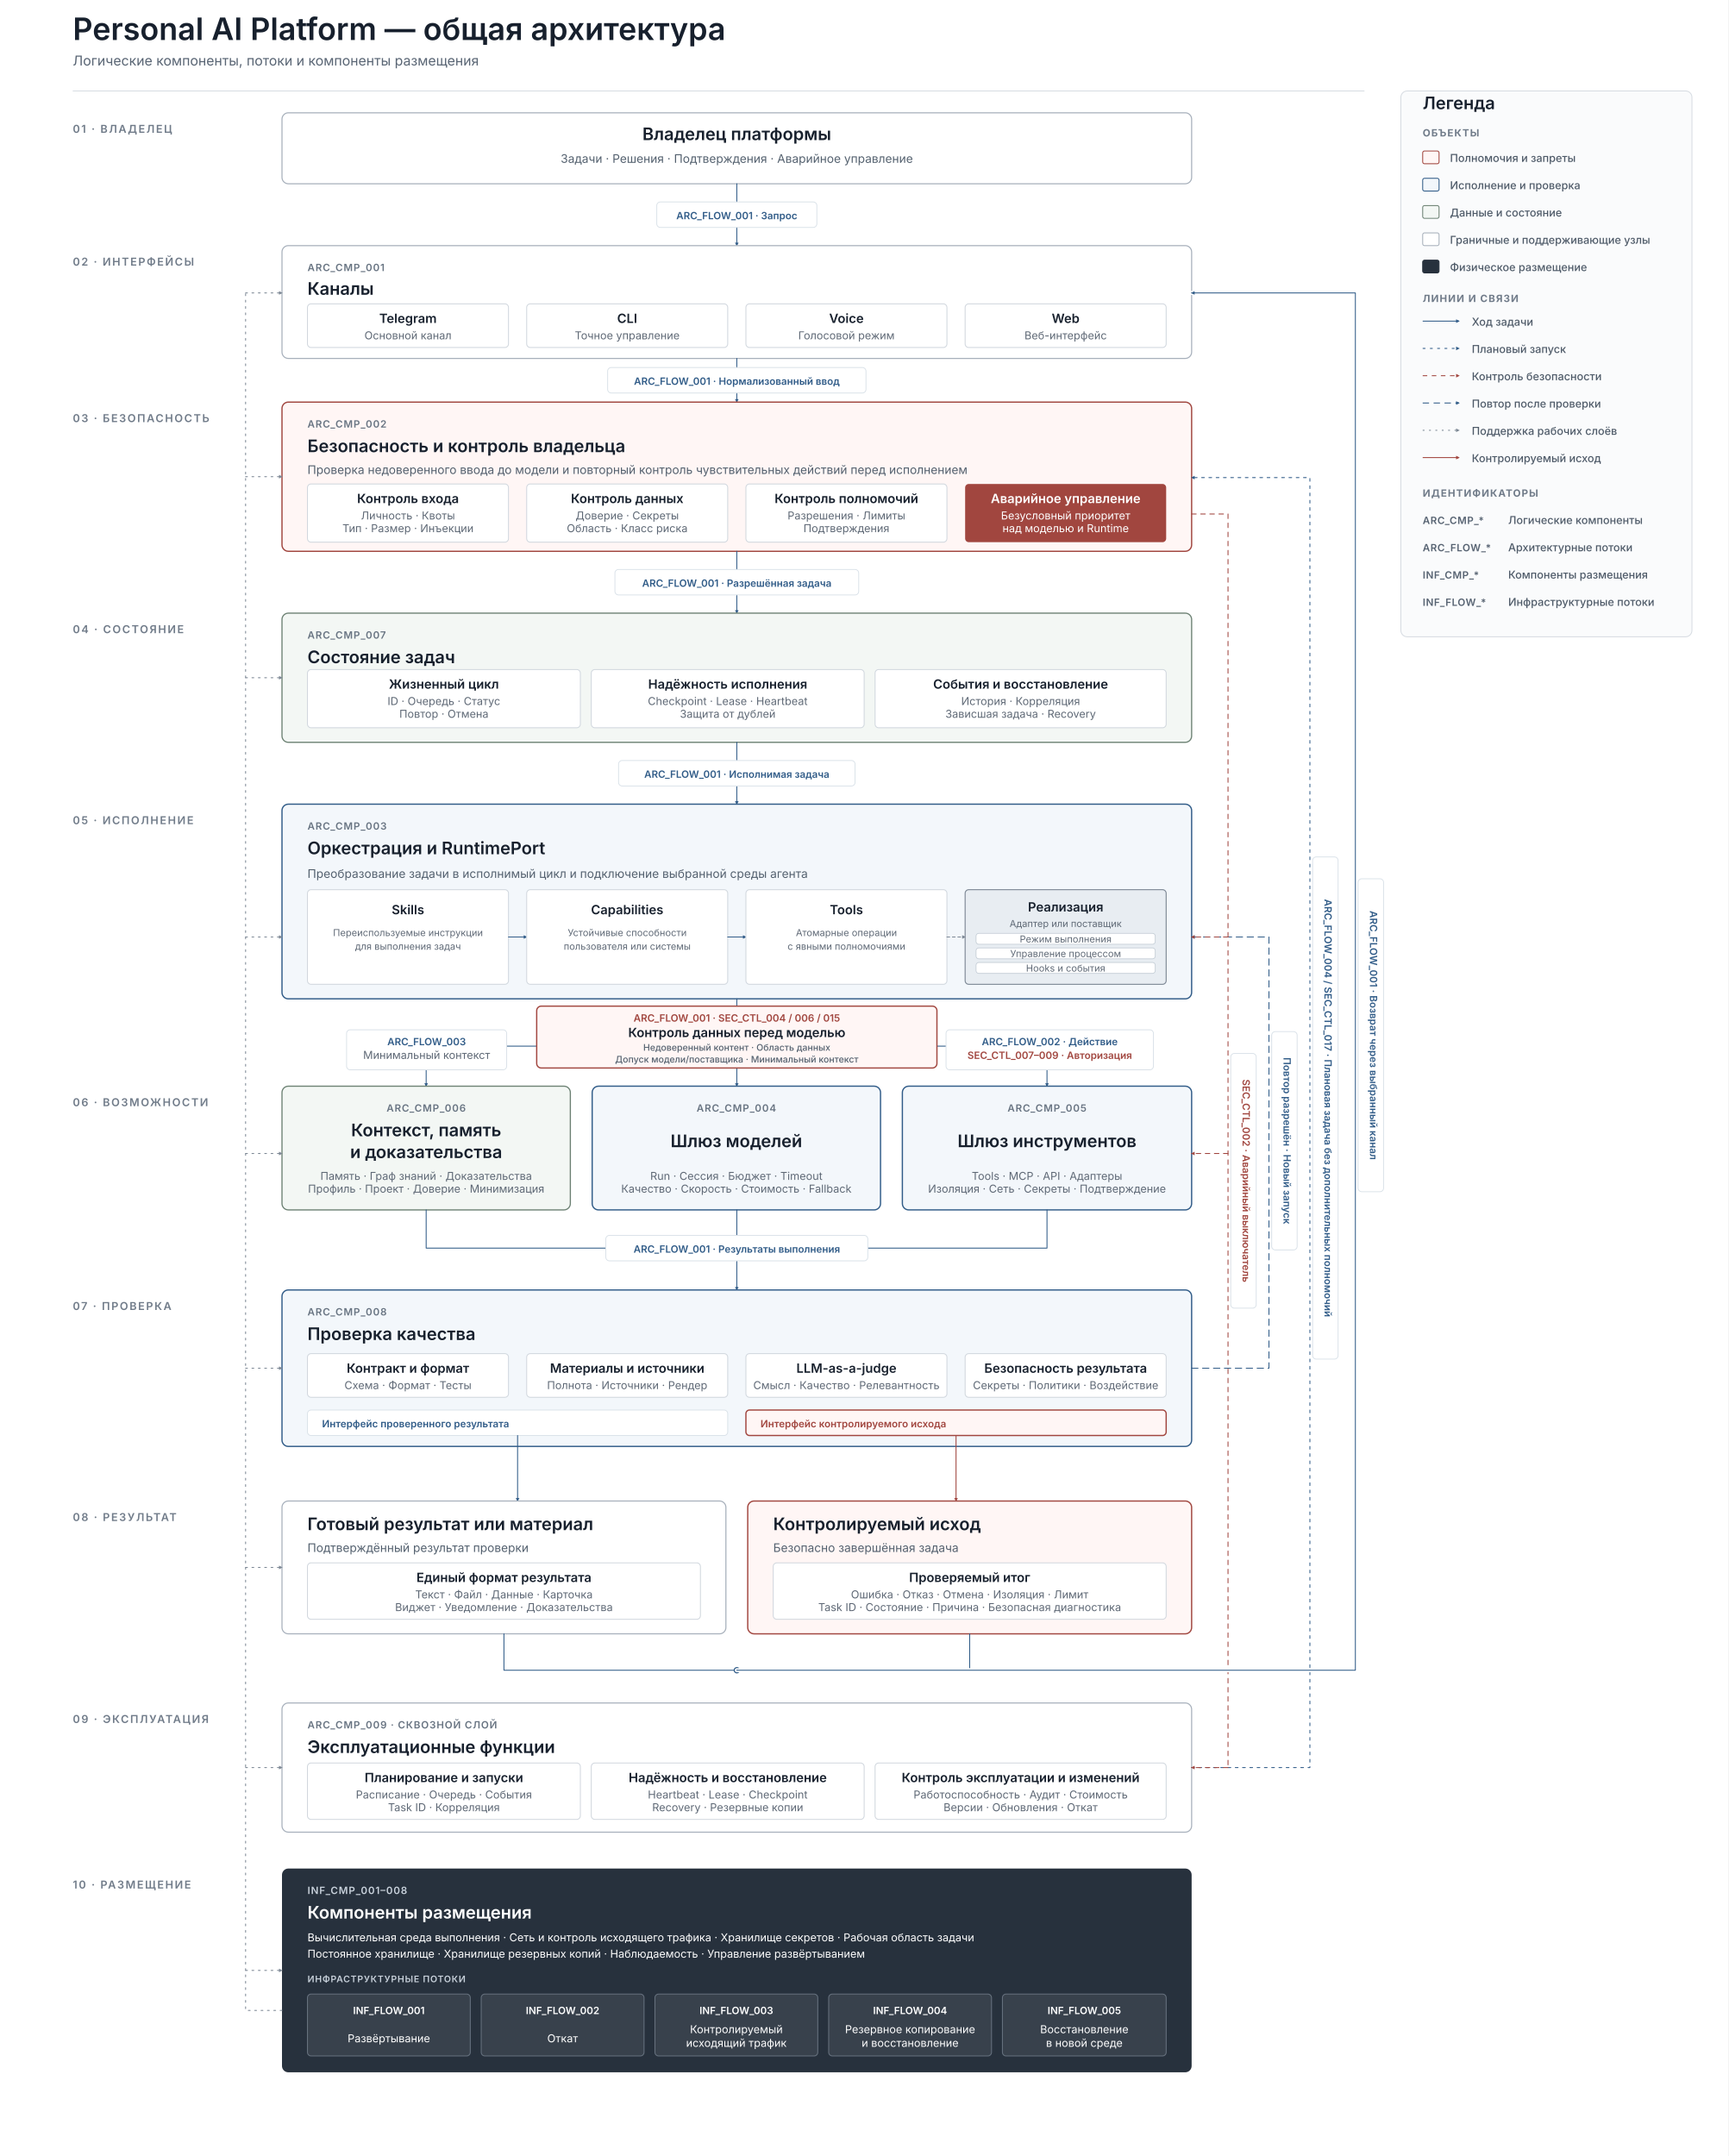
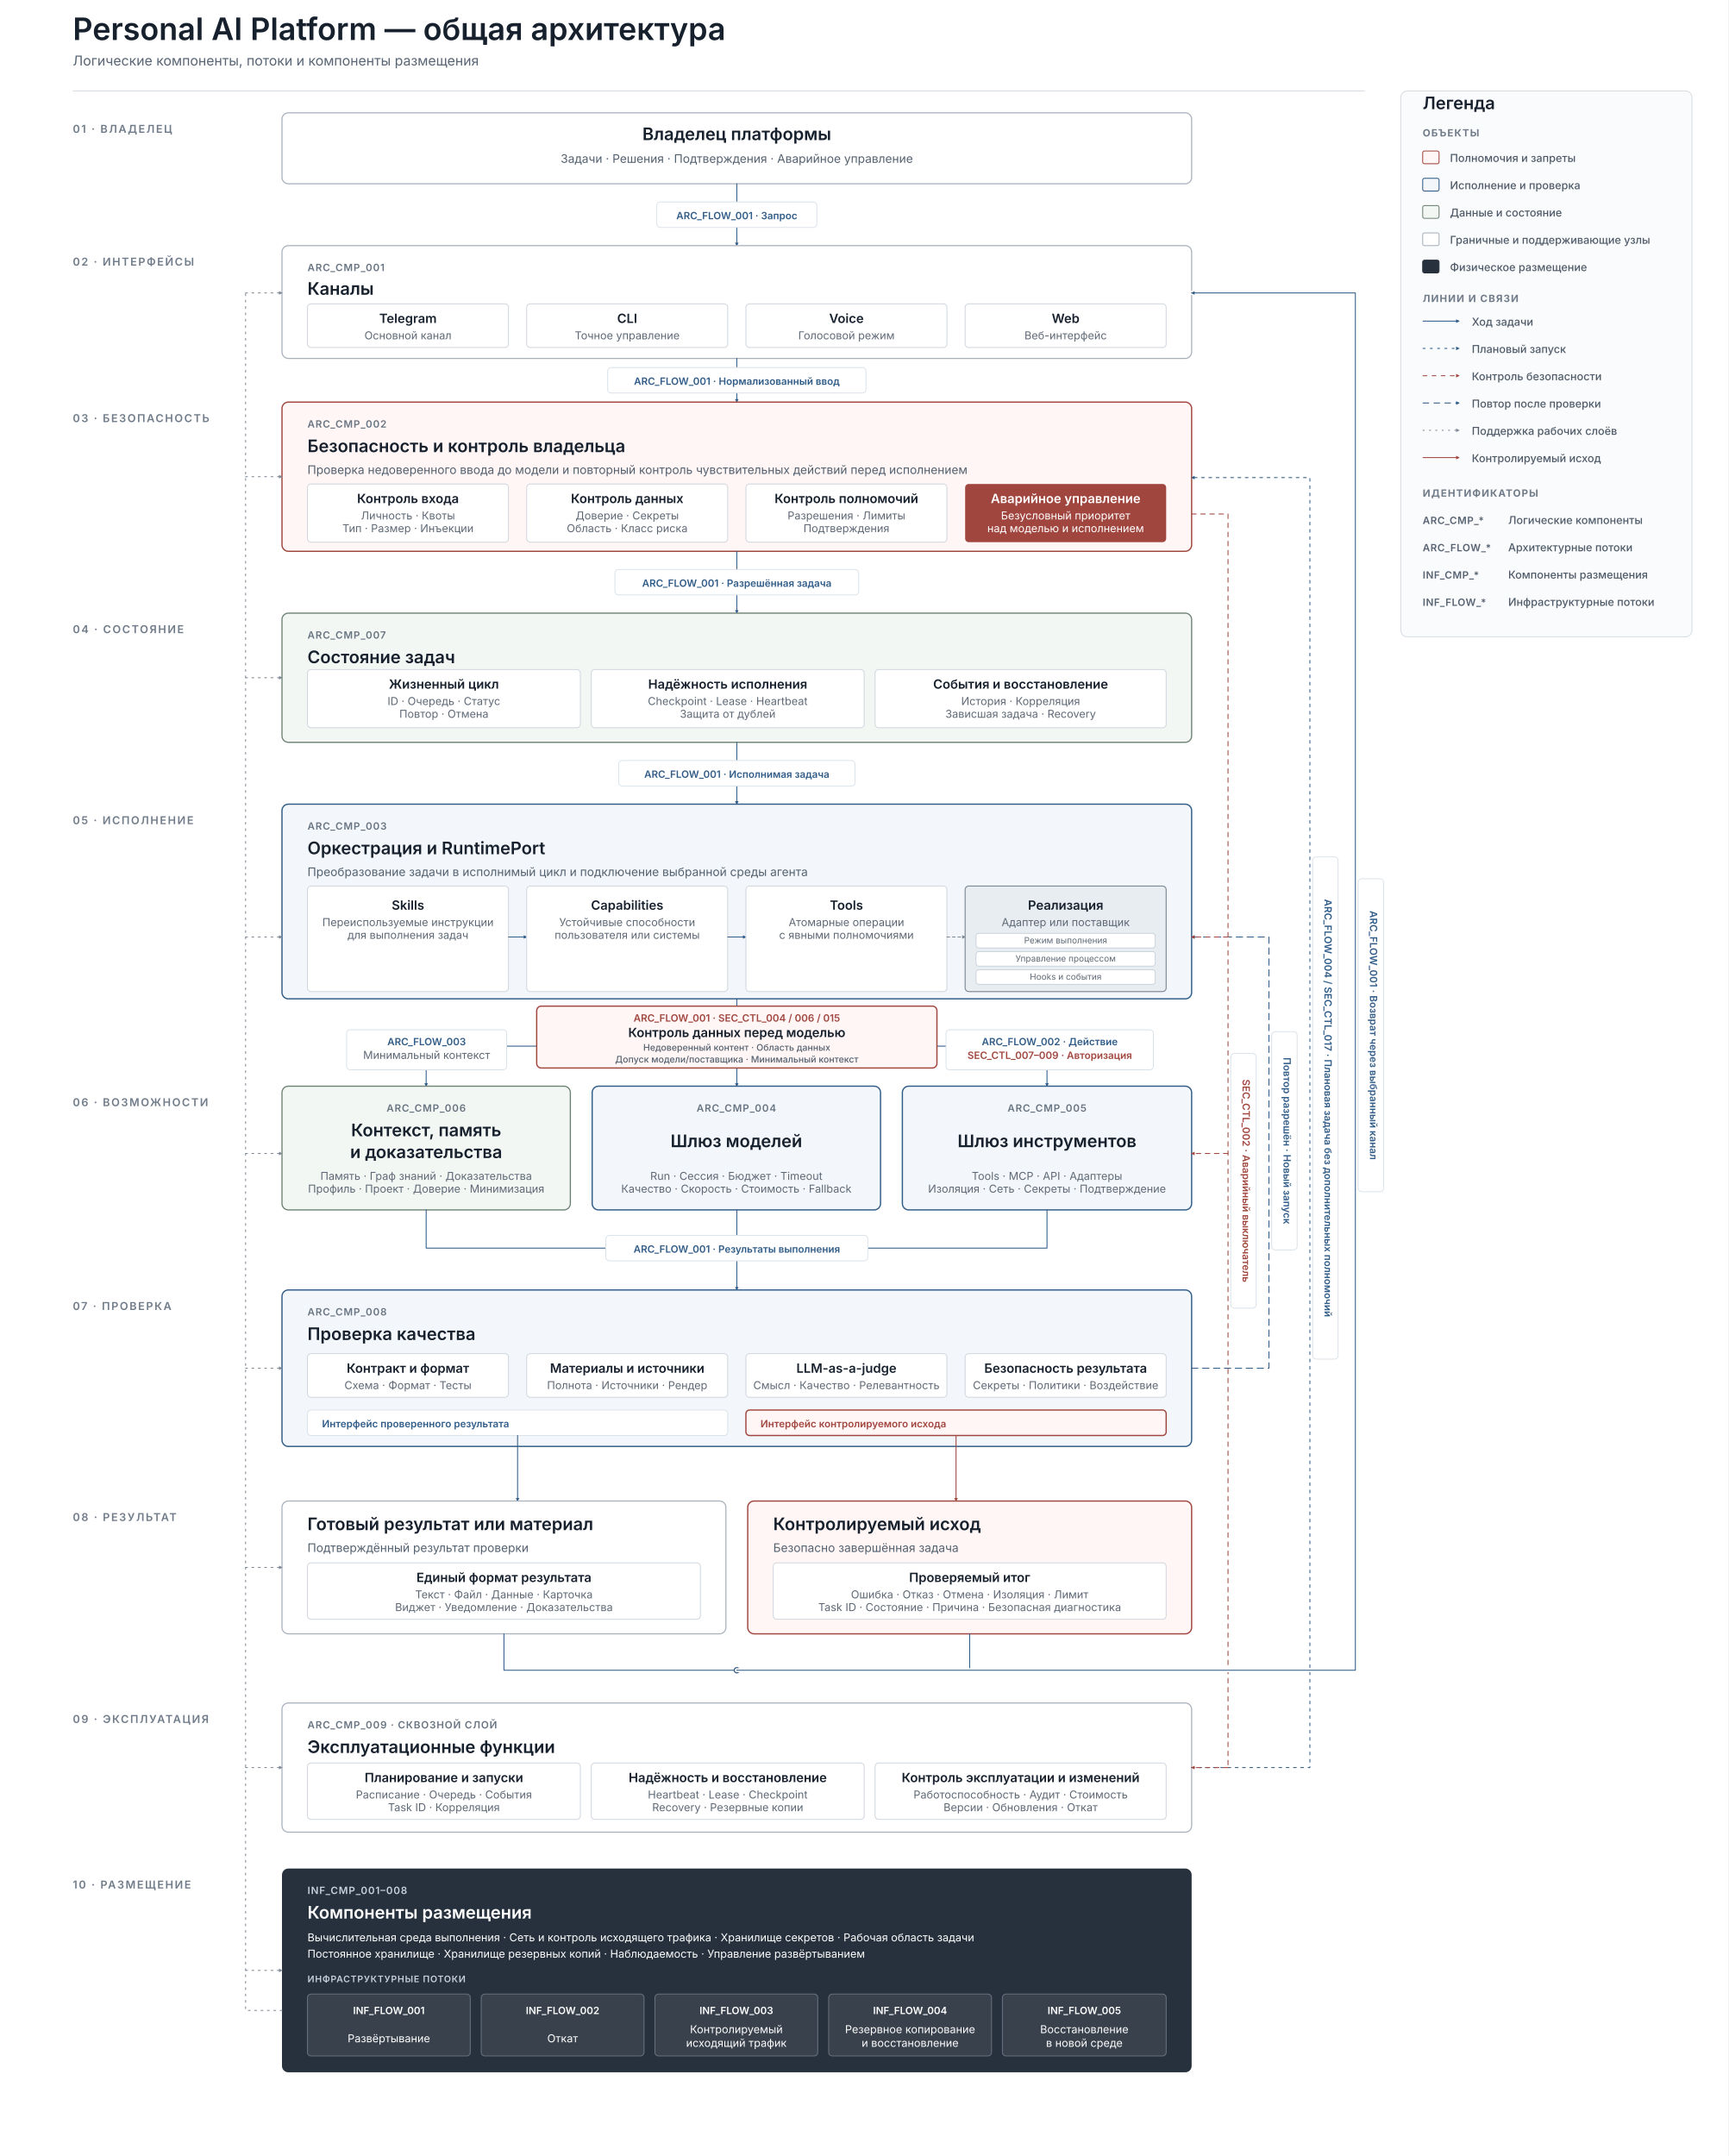
<svg xmlns="http://www.w3.org/2000/svg" width="1900" height="2370" viewBox="0 0 1900 2370" role="img" aria-labelledby="title desc">
  <defs>
    <marker id="arrow-main" viewBox="0 0 10 10" refX="8.2" refY="5" markerWidth="4" markerHeight="4" orient="auto-start-reverse">
      <path d="M0 0L10 5L0 10Z" fill="#315C88" />
    </marker>
    <marker id="arrow-control" viewBox="0 0 10 10" refX="8.2" refY="5" markerWidth="4" markerHeight="4" orient="auto-start-reverse">
      <path d="M0 0L10 5L0 10Z" fill="#A1463F" />
    </marker>
    <marker id="arrow-support" viewBox="0 0 10 10" refX="8.2" refY="5" markerWidth="4" markerHeight="4" orient="auto-start-reverse">
      <path d="M0 0L10 5L0 10Z" fill="#7D8895" />
    </marker>
    <marker id="arrow-infra" viewBox="0 0 10 10" refX="8.2" refY="5" markerWidth="4" markerHeight="4" orient="auto-start-reverse">
      <path d="M0 0L10 5L0 10Z" fill="#D6DEE7" />
    </marker>
    <style>
      text { font-family: Inter, "Segoe UI", Arial, sans-serif; fill: #17202D; }
      .title { font-size: 34px; font-weight: 600; }
      .subtitle { font-size: 15px; font-weight: 400; fill: #596574; }
      .legend { font-size: 12px; font-weight: 500; fill: #4E5A68; }
      .legend-id { font-size: 11px; font-weight: 600; letter-spacing: 0.5px; fill: #566271; }
      .legend-section { font-size: 11px; font-weight: 700; letter-spacing: 1px; fill: #707B89; }
      .layer-no { font-size: 12px; font-weight: 600; letter-spacing: 1.5px; fill: #707B89; }
      .component-id { font-size: 11px; font-weight: 600; letter-spacing: 0.8px; fill: #687482; }
      .component-title { font-size: 19px; font-weight: 600; }
      .component-text { font-size: 13px; font-weight: 400; fill: #53606E; }
      .small-title { font-size: 14px; font-weight: 600; }
      .small-text { font-size: 12px; font-weight: 400; fill: #5E6875; }
      .micro-text { font-size: 10.5px; font-weight: 400; fill: #5E6875; }
+       .implementation-sub-text { font-size: 9.5px; font-weight: 400; fill: #5E6875; }
      .flow-text { font-size: 11px; font-weight: 600; fill: #315C88; }
      .control-flow-text { font-size: 11px; font-weight: 600; fill: #A1463F; }
      .inverse-title { font-size: 14px; font-weight: 600; fill: #FFFFFF; }
      .inverse-text { font-size: 12px; font-weight: 400; fill: #FFFFFF; }
      .infra-component-id { font-size: 11px; font-weight: 600; letter-spacing: 0.8px; fill: #C8D1DB; }
      .infra-component-title { font-size: 19px; font-weight: 600; fill: #FFFFFF; }
      .infra-small-text { font-size: 12px; font-weight: 400; fill: #FFFFFF; }
      .infra-chip { font-size: 11px; font-weight: 600; fill: #FFFFFF; }
      .infra-header { font-size: 10px; font-weight: 600; letter-spacing: 0.7px; fill: #C8D1DB; }
      .infra-inner-card { fill: #FFFFFF; fill-opacity: 0.08; stroke: #66717E; stroke-width: 1; }
      .main-line { fill: none; stroke: #315C88; stroke-width: 1; stroke-linecap: round; stroke-linejoin: round; marker-end: url(#arrow-main); }
      .branch-line { fill: none; stroke: #315C88; stroke-width: 1; stroke-linecap: round; stroke-linejoin: round; marker-end: url(#arrow-main); }
      .bus-line { fill: none; stroke: #315C88; stroke-width: 1; stroke-linecap: round; stroke-linejoin: round; }
      .retry-line { fill: none; stroke: #315C88; stroke-width: 1; stroke-dasharray: 7 5; stroke-linecap: round; stroke-linejoin: round; marker-end: url(#arrow-main); }
      .control-line { fill: none; stroke: #A1463F; stroke-width: 1; stroke-dasharray: 5 5; stroke-linecap: round; stroke-linejoin: round; marker-end: url(#arrow-control); }
      .control-rail { fill: none; stroke: #A1463F; stroke-width: 1; stroke-dasharray: 5 5; stroke-linecap: round; stroke-linejoin: round; }
      .failure-line { fill: none; stroke: #A1463F; stroke-width: 1; stroke-linecap: round; stroke-linejoin: round; marker-end: url(#arrow-control); }
      .scheduled-line { fill: none; stroke: #315C88; stroke-width: 1; stroke-dasharray: 3 5; stroke-linecap: round; stroke-linejoin: round; marker-end: url(#arrow-main); }
      .support-line { fill: none; stroke: #7D8895; stroke-width: 1; stroke-dasharray: 2 5; stroke-linecap: round; stroke-linejoin: round; marker-end: url(#arrow-support); }
      .support-rail { fill: none; stroke: #7D8895; stroke-width: 1; stroke-dasharray: 2 5; stroke-linecap: round; stroke-linejoin: round; }
      .neutral-card { fill: #FFFFFF; stroke: #A7B0BB; stroke-width: 1.2; }
      .control-card { fill: #FFF6F5; stroke: #A1463F; stroke-width: 1.4; }
      .execution-card { fill: #F3F7FB; stroke: #315C88; stroke-width: 1.4; }
      .data-card { fill: #F3F7F4; stroke: #6C8173; stroke-width: 1.3; }
      .inner-card { fill: #FFFFFF; stroke: #D1D7DE; stroke-width: 1; }
      .implementation-pill { fill: #E8EDF2; stroke: #7D8895; stroke-width: 1.1; }
      .implementation-sub { fill: #FFFFFF; stroke: #C3CCD5; stroke-width: 0.8; }
      .implementation-link { fill: none; stroke: #7D8895; stroke-width: 1; stroke-dasharray: 3 3; stroke-linecap: round; marker-end: url(#arrow-support); }
      .detail-panel { fill: #FAFBFC; stroke: #D7DCE2; stroke-width: 1; }
      .flow-label { fill: #FFFFFF; stroke: #D9E1E8; stroke-width: 0.9; }
      .gate-note { font-size: 10px; font-weight: 500; fill: #53606E; }
    </style>
  </defs>
  <rect width="1900" height="2370" fill="#FFFFFF" />
  <text x="80" y="44" class="title">Personal AI Platform — общая архитектура</text>
  <text x="80" y="72" class="subtitle">Логические компоненты, потоки и компоненты размещения</text>
  <line x1="80" y1="100" x2="1500" y2="100" stroke="#D7DCE2" />
  <g>
    <rect x="1540" y="100" width="320" height="600" rx="7" fill="#FAFBFC" stroke="#D7DCE2" stroke-width="1" />
    <text x="1564" y="120" class="component-title">Легенда</text>
    <text x="1564" y="150" class="legend-section">ОБЪЕКТЫ</text>
    <rect x="1564" y="166" width="18" height="14" rx="2" fill="#FFF6F5" stroke="#A1463F" />
    <text x="1594" y="178" class="legend">Полномочия и запреты</text>
    <rect x="1564" y="196" width="18" height="14" rx="2" fill="#F3F7FB" stroke="#315C88" />
    <text x="1594" y="208" class="legend">Исполнение и проверка</text>
    <rect x="1564" y="226" width="18" height="14" rx="2" fill="#F3F7F4" stroke="#6C8173" />
    <text x="1594" y="238" class="legend">Данные и состояние</text>
    <rect x="1564" y="256" width="18" height="14" rx="2" fill="#FFFFFF" stroke="#A7B0BB" />
    <text x="1594" y="268" class="legend">Граничные и поддерживающие узлы</text>
    <rect x="1564" y="286" width="18" height="14" rx="2" fill="#27313D" stroke="#27313D" />
    <text x="1594" y="298" class="legend">Физическое размещение</text>
    <text x="1564" y="332" class="legend-section">ЛИНИИ И СВЯЗИ</text>
    <line x1="1564" y1="353" x2="1604" y2="353" stroke="#315C88" stroke-width="1" marker-end="url(#arrow-main)" />
    <text x="1618" y="358" class="legend">Ход задачи</text>
    <line x1="1564" y1="383" x2="1604" y2="383" stroke="#315C88" stroke-width="1" stroke-dasharray="3 5" marker-end="url(#arrow-main)" />
    <text x="1618" y="388" class="legend">Плановый запуск</text>
    <line x1="1564" y1="413" x2="1604" y2="413" stroke="#A1463F" stroke-width="1" stroke-dasharray="5 5" marker-end="url(#arrow-control)" />
    <text x="1618" y="418" class="legend">Контроль безопасности</text>
    <line x1="1564" y1="443" x2="1604" y2="443" stroke="#315C88" stroke-width="1" stroke-dasharray="7 5" marker-end="url(#arrow-main)" />
    <text x="1618" y="448" class="legend">Повтор после проверки</text>
    <line x1="1564" y1="473" x2="1604" y2="473" stroke="#7D8895" stroke-width="1" stroke-dasharray="2 5" marker-end="url(#arrow-support)" />
    <text x="1618" y="478" class="legend">Поддержка рабочих слоёв</text>
    <line x1="1564" y1="503" x2="1604" y2="503" stroke="#A1463F" stroke-width="1" marker-end="url(#arrow-control)" />
    <text x="1618" y="508" class="legend">Контролируемый исход</text>
    <text x="1564" y="546" class="legend-section">ИДЕНТИФИКАТОРЫ</text>
    <text x="1564" y="576" class="legend-id">ARC_CMP_*</text>
    <text x="1658" y="576" class="legend">Логические компоненты</text>
    <text x="1564" y="606" class="legend-id">ARC_FLOW_*</text>
    <text x="1658" y="606" class="legend">Архитектурные потоки</text>
    <text x="1564" y="636" class="legend-id">INF_CMP_*</text>
    <text x="1658" y="636" class="legend">Компоненты размещения</text>
    <text x="1564" y="666" class="legend-id">INF_FLOW_*</text>
    <text x="1658" y="666" class="legend">Инфраструктурные потоки</text>
  </g>
  <g transform="translate(0 -110)">
    <g>
      <text x="80" y="256" class="layer-no">01 · ВЛАДЕЛЕЦ</text>
      <text x="80" y="402" class="layer-no">02 · ИНТЕРФЕЙСЫ</text>
      <text x="80" y="574" class="layer-no">03 · БЕЗОПАСНОСТЬ</text>
      <text x="80" y="806" class="layer-no">04 · СОСТОЯНИЕ</text>
      <text x="80" y="1016" class="layer-no">05 · ИСПОЛНЕНИЕ</text>
      <text x="80" y="1326" class="layer-no">06 · ВОЗМОЖНОСТИ</text>
      <text x="80" y="1550" class="layer-no">07 · ПРОВЕРКА</text>
      <text x="80" y="1782" class="layer-no">08 · РЕЗУЛЬТАТ</text>
      <text x="80" y="2004" class="layer-no">09 · ЭКСПЛУАТАЦИЯ</text>
      <text x="80" y="2186" class="layer-no">10 · РАЗМЕЩЕНИЕ</text>
    </g>
    <g>
      <rect x="310" y="234" width="1000" height="78" rx="7" class="neutral-card" />
      <text x="810" y="264" class="component-title" text-anchor="middle">Владелец платформы</text>
      <text x="810" y="289" class="component-text" text-anchor="middle">Задачи · Решения · Подтверждения · Аварийное управление</text>
    </g>
    <path class="main-line" d="M810 312V380" />
    <rect x="722" y="332" width="176" height="28" rx="4" class="flow-label" />
    <text x="810" y="351" class="flow-text" text-anchor="middle">ARC_FLOW_001 · Запрос</text>
    <g>
      <rect x="310" y="380" width="1000" height="124" rx="7" class="neutral-card" />
      <text x="338" y="408" class="component-id">ARC_CMP_001</text>
      <text x="338" y="434" class="component-title">Каналы</text>
      <rect x="338" y="444" width="221" height="48" rx="4" class="inner-card" />
      <rect x="579" y="444" width="221" height="48" rx="4" class="inner-card" />
      <rect x="820" y="444" width="221" height="48" rx="4" class="inner-card" />
      <rect x="1061" y="444" width="221" height="48" rx="4" class="inner-card" />
      <text x="448.5" y="465" class="small-title" text-anchor="middle">Telegram</text>
      <text x="448.5" y="483" class="small-text" text-anchor="middle">Основной канал</text>
      <text x="689.5" y="465" class="small-title" text-anchor="middle">CLI</text>
      <text x="689.5" y="483" class="small-text" text-anchor="middle">Точное управление</text>
      <text x="930.5" y="465" class="small-title" text-anchor="middle">Voice</text>
      <text x="930.5" y="483" class="small-text" text-anchor="middle">Голосовой режим</text>
      <text x="1171.5" y="465" class="small-title" text-anchor="middle">Web</text>
      <text x="1171.5" y="483" class="small-text" text-anchor="middle">Веб-интерфейс</text>
    </g>
    <path class="main-line" d="M810 504V552" />
    <rect x="668" y="514" width="284" height="28" rx="4" class="flow-label" />
    <text x="810" y="533" class="flow-text" text-anchor="middle">ARC_FLOW_001 · Нормализованный ввод</text>
    <g>
      <rect x="310" y="552" width="1000" height="164" rx="7" class="control-card" />
      <text x="338" y="580" class="component-id">ARC_CMP_002</text>
      <text x="338" y="607" class="component-title">Безопасность и контроль владельца</text>
      <text x="338" y="631" class="component-text">Проверка недоверенного ввода до модели и повторный контроль чувствительных действий перед исполнением</text>
      <rect x="338" y="642" width="221" height="64" rx="4" class="inner-card" />
      <text x="448.5" y="663" class="small-title" text-anchor="middle">Контроль входа</text>
      <text x="448.5" y="681" class="small-text" text-anchor="middle">Личность · Квоты</text>
      <text x="448.5" y="695" class="small-text" text-anchor="middle">Тип · Размер · Инъекции</text>
      <rect x="579" y="642" width="221" height="64" rx="4" class="inner-card" />
      <text x="689.5" y="663" class="small-title" text-anchor="middle">Контроль данных</text>
      <text x="689.5" y="681" class="small-text" text-anchor="middle">Доверие · Секреты</text>
      <text x="689.5" y="695" class="small-text" text-anchor="middle">Область · Класс риска</text>
      <rect x="820" y="642" width="221" height="64" rx="4" class="inner-card" />
      <text x="930.5" y="663" class="small-title" text-anchor="middle">Контроль полномочий</text>
      <text x="930.5" y="681" class="small-text" text-anchor="middle">Разрешения · Лимиты</text>
      <text x="930.5" y="695" class="small-text" text-anchor="middle">Подтверждения</text>
      <rect x="1061" y="642" width="221" height="64" rx="4" fill="#A1463F" />
      <text x="1171.5" y="663" class="inverse-title" text-anchor="middle">Аварийное управление</text>
      <text x="1171.5" y="681" class="inverse-text" text-anchor="middle">Безусловный приоритет</text>
-       <text x="1171.5" y="695" class="inverse-text" text-anchor="middle">над моделью и Runtime</text>
+       <text x="1171.5" y="695" class="inverse-text" text-anchor="middle">над моделью и исполнением</text>
    </g>
    <path class="main-line" d="M810 716V784" />
    <rect x="676" y="736" width="268" height="28" rx="4" class="flow-label" />
    <text x="810" y="755" class="flow-text" text-anchor="middle">ARC_FLOW_001 · Разрешённая задача</text>
    <g>
      <rect x="310" y="784" width="1000" height="142" rx="7" class="data-card" />
      <text x="338" y="812" class="component-id">ARC_CMP_007</text>
      <text x="338" y="839" class="component-title">Состояние задач</text>
      <rect x="338" y="846" width="300" height="64" rx="4" class="inner-card" />
      <text x="488" y="867" class="small-title" text-anchor="middle">Жизненный цикл</text>
      <text x="488" y="885" class="small-text" text-anchor="middle">ID · Очередь · Статус</text>
      <text x="488" y="899" class="small-text" text-anchor="middle">Повтор · Отмена</text>
      <rect x="650" y="846" width="300" height="64" rx="4" class="inner-card" />
      <text x="800" y="867" class="small-title" text-anchor="middle">Надёжность исполнения</text>
      <text x="800" y="885" class="small-text" text-anchor="middle">Checkpoint · Lease · Heartbeat</text>
      <text x="800" y="899" class="small-text" text-anchor="middle">Защита от дублей</text>
      <rect x="962" y="846" width="320" height="64" rx="4" class="inner-card" />
      <text x="1122" y="867" class="small-title" text-anchor="middle">События и восстановление</text>
      <text x="1122" y="885" class="small-text" text-anchor="middle">История · Корреляция</text>
      <text x="1122" y="899" class="small-text" text-anchor="middle">Зависшая задача · Recovery</text>
    </g>
    <path class="main-line" d="M810 926V994" />
    <rect x="680" y="946" width="260" height="28" rx="4" class="flow-label" />
    <text x="810" y="965" class="flow-text" text-anchor="middle">ARC_FLOW_001 · Исполнимая задача</text>
    <g>
      <rect x="310" y="994" width="1000" height="214" rx="7" class="execution-card" />
      <text x="338" y="1022" class="component-id">ARC_CMP_003</text>
      <text x="338" y="1049" class="component-title">Оркестрация и RuntimePort</text>
-       <text x="338" y="1075" class="component-text">Преобразование задачи в исполнимый цикл и подключение выбранной среды агента</text>
-       <rect x="338" y="1088" width="221" height="104" rx="4" class="inner-card" />
-       <text x="448.5" y="1115" class="small-title" text-anchor="middle">Skills</text>
-       <text x="448.5" y="1139" class="micro-text" text-anchor="middle">Переиспользуемые инструкции</text>
-       <text x="448.5" y="1154" class="micro-text" text-anchor="middle">для выполнения задач</text>
+       <text x="338" y="1073" class="component-text">Преобразование задачи в исполнимый цикл и подключение выбранной среды агента</text>
+       <rect x="338" y="1084" width="221" height="116" rx="4" class="inner-card" />
+       <text x="448.5" y="1110" class="small-title" text-anchor="middle">Skills</text>
+       <text x="448.5" y="1128" class="small-text" text-anchor="middle">Переиспользуемые инструкции</text>
+       <text x="448.5" y="1142" class="small-text" text-anchor="middle">для выполнения задач</text>
      <path class="branch-line" d="M559 1140H579" />
-       <rect x="579" y="1088" width="221" height="104" rx="4" class="inner-card" />
-       <text x="689.5" y="1115" class="small-title" text-anchor="middle">Capabilities</text>
-       <text x="689.5" y="1139" class="micro-text" text-anchor="middle">Устойчивые способности</text>
-       <text x="689.5" y="1154" class="micro-text" text-anchor="middle">пользователя или системы</text>
+       <rect x="579" y="1084" width="221" height="116" rx="4" class="inner-card" />
+       <text x="689.5" y="1110" class="small-title" text-anchor="middle">Capabilities</text>
+       <text x="689.5" y="1128" class="small-text" text-anchor="middle">Устойчивые способности</text>
+       <text x="689.5" y="1142" class="small-text" text-anchor="middle">пользователя или системы</text>
      <path class="branch-line" d="M800 1140H820" />
-       <rect x="820" y="1088" width="221" height="104" rx="4" class="inner-card" />
-       <text x="930.5" y="1115" class="small-title" text-anchor="middle">Tools</text>
-       <text x="930.5" y="1139" class="micro-text" text-anchor="middle">Атомарные операции</text>
-       <text x="930.5" y="1154" class="micro-text" text-anchor="middle">с явными полномочиями</text>
+       <rect x="820" y="1084" width="221" height="116" rx="4" class="inner-card" />
+       <text x="930.5" y="1110" class="small-title" text-anchor="middle">Tools</text>
+       <text x="930.5" y="1128" class="small-text" text-anchor="middle">Атомарные операции</text>
+       <text x="930.5" y="1142" class="small-text" text-anchor="middle">с явными полномочиями</text>
      <path class="implementation-link" d="M1041 1140H1061" />
-       <rect x="1061" y="1088" width="221" height="104" rx="4" class="implementation-pill" />
-       <text x="1171.5" y="1112" class="small-title" text-anchor="middle">Реализация</text>
-       <text x="1171.5" y="1129" class="micro-text" text-anchor="middle">Адаптер или поставщик</text>
-       <rect x="1073" y="1136" width="197" height="12" rx="3" class="implementation-sub" />
-       <rect x="1073" y="1152" width="197" height="12" rx="3" class="implementation-sub" />
-       <rect x="1073" y="1168" width="197" height="12" rx="3" class="implementation-sub" />
-       <text x="1171.5" y="1146" class="micro-text" text-anchor="middle">Режим выполнения</text>
-       <text x="1171.5" y="1162" class="micro-text" text-anchor="middle">Управление процессом</text>
-       <text x="1171.5" y="1178" class="micro-text" text-anchor="middle">Hooks и события</text>
+       <rect x="1061" y="1084" width="221" height="116" rx="4" class="implementation-pill" />
+       <text x="1171.5" y="1110" class="small-title" text-anchor="middle">Реализация</text>
+       <text x="1171.5" y="1128" class="small-text" text-anchor="middle">Адаптер или поставщик</text>
+       <rect x="1073" y="1136" width="197" height="16" rx="3" class="implementation-sub" />
+       <rect x="1073" y="1156" width="197" height="16" rx="3" class="implementation-sub" />
+       <rect x="1073" y="1176" width="197" height="16" rx="3" class="implementation-sub" />
+       <text x="1171.5" y="1147" class="implementation-sub-text" text-anchor="middle">Режим выполнения</text>
+       <text x="1171.5" y="1167" class="implementation-sub-text" text-anchor="middle">Управление процессом</text>
+       <text x="1171.5" y="1187" class="implementation-sub-text" text-anchor="middle">Hooks и события</text>
    </g>
    <g transform="translate(0 16)">
      <path class="bus-line" d="M810 1192V1244H468.5M810 1244H1151" />
      <path class="branch-line" d="M468.5 1244V1288" />
      <path class="branch-line" d="M810 1244V1288" />
      <path class="branch-line" d="M1151 1244V1288" />
      <rect x="381" y="1226" width="176" height="44" rx="4" class="flow-label" />
      <text x="469" y="1243" class="flow-text" text-anchor="middle">ARC_FLOW_003</text>
      <text x="469" y="1258" class="small-text" text-anchor="middle">Минимальный контекст</text>
      <rect x="590" y="1200" width="440" height="68" rx="5" class="control-card" />
      <text x="810" y="1217" class="control-flow-text" text-anchor="middle">ARC_FLOW_001 · SEC_CTL_004 / 006 / 015</text>
      <text x="810" y="1234" class="small-title" text-anchor="middle">Контроль данных перед моделью</text>
      <text x="810" y="1249" class="gate-note" text-anchor="middle">Недоверенный контент · Область данных</text>
      <text x="810" y="1262" class="gate-note" text-anchor="middle">Допуск модели/поставщика · Минимальный контекст</text>
      <rect x="1040" y="1226" width="228" height="44" rx="4" class="flow-label" />
      <text x="1154" y="1243" class="flow-text" text-anchor="middle">ARC_FLOW_002 · Действие</text>
      <text x="1154" y="1258" class="control-flow-text" text-anchor="middle">SEC_CTL_007–009 · Авторизация</text>
      <g>
        <rect x="310" y="1288" width="317" height="136" rx="7" class="data-card" />
        <text x="468.5" y="1316" class="component-id" text-anchor="middle">ARC_CMP_006</text>
        <text x="468.5" y="1343" class="component-title" text-anchor="middle">Контекст, память</text>
        <text x="468.5" y="1367" class="component-title" text-anchor="middle">и доказательства</text>
        <text x="468.5" y="1391" class="small-text" text-anchor="middle">Память · Граф знаний · Доказательства</text>
        <text x="468.5" y="1405" class="small-text" text-anchor="middle">Профиль · Проект · Доверие · Минимизация</text>
      </g>
      <g>
        <rect x="651" y="1288" width="317" height="136" rx="7" class="execution-card" />
        <text x="809.5" y="1316" class="component-id" text-anchor="middle">ARC_CMP_004</text>
        <text x="809.5" y="1355" class="component-title" text-anchor="middle">Шлюз моделей</text>
        <text x="809.5" y="1391" class="small-text" text-anchor="middle">Run · Сессия · Бюджет · Timeout</text>
        <text x="809.5" y="1405" class="small-text" text-anchor="middle">Качество · Скорость · Стоимость · Fallback</text>
      </g>
      <g>
        <rect x="992" y="1288" width="318" height="136" rx="7" class="execution-card" />
        <text x="1151" y="1316" class="component-id" text-anchor="middle">ARC_CMP_005</text>
        <text x="1151" y="1355" class="component-title" text-anchor="middle">Шлюз инструментов</text>
        <text x="1151" y="1391" class="small-text" text-anchor="middle">Tools · MCP · API · Адаптеры</text>
        <text x="1151" y="1405" class="small-text" text-anchor="middle">Изоляция · Сеть · Секреты · Подтверждение</text>
      </g>
      <g transform="translate(0 -92)">
        <path class="bus-line" d="M468.5 1516V1558H1151M810 1516V1558M1151 1516V1558" />
        <path class="branch-line" d="M810 1558V1604" />
        <rect x="666" y="1544" width="288" height="28" rx="4" class="flow-label" />
        <text x="810" y="1563" class="flow-text" text-anchor="middle">ARC_FLOW_001 · Результаты выполнения</text>
        <g>
          <rect x="310" y="1604" width="1000" height="172" rx="7" class="execution-card" />
          <text x="338" y="1632" class="component-id">ARC_CMP_008</text>
          <text x="338" y="1659" class="component-title">Проверка качества</text>
          <rect x="338" y="1674" width="221" height="48" rx="4" class="inner-card" />
          <text x="448.5" y="1695" class="small-title" text-anchor="middle">Контракт и формат</text>
          <text x="448.5" y="1713" class="small-text" text-anchor="middle">Схема · Формат · Тесты</text>
          <rect x="579" y="1674" width="221" height="48" rx="4" class="inner-card" />
          <text x="689.5" y="1695" class="small-title" text-anchor="middle">Материалы и источники</text>
          <text x="689.5" y="1713" class="small-text" text-anchor="middle">Полнота · Источники · Рендер</text>
          <rect x="820" y="1674" width="221" height="48" rx="4" class="inner-card" />
          <text x="930.5" y="1695" class="small-title" text-anchor="middle">LLM-as-a-judge</text>
          <text x="930.5" y="1713" class="small-text" text-anchor="middle">Смысл · Качество · Релевантность</text>
          <rect x="1061" y="1674" width="221" height="48" rx="4" class="inner-card" />
          <text x="1171.5" y="1695" class="small-title" text-anchor="middle">Безопасность результата</text>
          <text x="1171.5" y="1713" class="small-text" text-anchor="middle">Секреты · Политики · Воздействие</text>
          <rect x="338" y="1736" width="462" height="28" rx="4" class="flow-label" />
          <text x="354" y="1755" class="flow-text">Интерфейс проверенного результата</text>
          <rect x="820" y="1736" width="462" height="28" rx="4" class="control-card" />
          <text x="836" y="1755" class="control-flow-text">Интерфейс контролируемого исхода</text>
        </g>
        <path class="main-line" d="M569 1764V1836" />
        <path class="failure-line" d="M1051 1764V1836" />
        <path class="retry-line" d="M1310 1690H1395V1216H1310" />
        <g transform="translate(1412 1440) rotate(90)">
          <rect x="-120" y="-14" width="240" height="28" rx="4" class="flow-label" />
          <text x="0" y="1" class="flow-text" text-anchor="middle">Повтор разрешён · Новый запуск</text>
        </g>
        <g>
          <rect x="310" y="1836" width="488" height="146" rx="7" class="neutral-card" />
          <text x="338" y="1868" class="component-title">Готовый результат или материал</text>
          <text x="338" y="1892" class="component-text">Подтверждённый результат проверки</text>
          <rect x="338" y="1904" width="432" height="62" rx="4" class="inner-card" />
          <text x="554" y="1925" class="small-title" text-anchor="middle">Единый формат результата</text>
          <text x="554" y="1943" class="small-text" text-anchor="middle">Текст · Файл · Данные · Карточка</text>
          <text x="554" y="1957" class="small-text" text-anchor="middle">Виджет · Уведомление · Доказательства</text>
        </g>
        <g>
          <rect x="822" y="1836" width="488" height="146" rx="7" class="control-card" />
          <text x="850" y="1868" class="component-title">Контролируемый исход</text>
          <text x="850" y="1892" class="component-text">Безопасно завершённая задача</text>
          <rect x="850" y="1904" width="432" height="62" rx="4" class="inner-card" />
          <text x="1066" y="1925" class="small-title" text-anchor="middle">Проверяемый итог</text>
          <text x="1066" y="1943" class="small-text" text-anchor="middle">Ошибка · Отказ · Отмена · Изоляция · Лимит</text>
          <text x="1066" y="1957" class="small-text" text-anchor="middle">Task ID · Состояние · Причина · Безопасная диагностика</text>
        </g>
        <path class="bus-line" d="M554 1982V2022H1066M1066 1982V2022" />
        <circle cx="810" cy="2022" r="3.5" fill="#315C88" />
        <g>
          <rect x="310" y="2058" width="1000" height="142" rx="7" class="neutral-card" />
          <text x="338" y="2086" class="component-id">ARC_CMP_009 · СКВОЗНОЙ СЛОЙ</text>
          <text x="338" y="2113" class="component-title">Эксплуатационные функции</text>
          <rect x="338" y="2124" width="300" height="62" rx="4" class="inner-card" />
          <text x="488" y="2145" class="small-title" text-anchor="middle">Планирование и запуски</text>
          <text x="488" y="2163" class="small-text" text-anchor="middle">Расписание · Очередь · События</text>
          <text x="488" y="2177" class="small-text" text-anchor="middle">Task ID · Корреляция</text>
          <rect x="650" y="2124" width="300" height="62" rx="4" class="inner-card" />
          <text x="800" y="2145" class="small-title" text-anchor="middle">Надёжность и восстановление</text>
          <text x="800" y="2163" class="small-text" text-anchor="middle">Heartbeat · Lease · Checkpoint</text>
          <text x="800" y="2177" class="small-text" text-anchor="middle">Recovery · Резервные копии</text>
          <rect x="962" y="2124" width="320" height="62" rx="4" class="inner-card" />
          <text x="1122" y="2145" class="small-title" text-anchor="middle">Контроль эксплуатации и изменений</text>
          <text x="1122" y="2163" class="small-text" text-anchor="middle">Работоспособность · Аудит · Стоимость</text>
          <text x="1122" y="2177" class="small-text" text-anchor="middle">Версии · Обновления · Откат</text>
        </g>
        <g>
          <rect x="310" y="2240" width="1000" height="224" rx="7" fill="#27313D" />
          <text x="338" y="2268" class="infra-component-id">INF_CMP_001–008</text>
          <text x="338" y="2295" class="infra-component-title">Компоненты размещения</text>
          <text x="338" y="2320" class="infra-small-text">Вычислительная среда выполнения · Сеть и контроль исходящего трафика · Хранилище секретов · Рабочая область задачи</text>
          <text x="338" y="2338" class="infra-small-text">Постоянное хранилище · Хранилище резервных копий · Наблюдаемость · Управление развёртыванием</text>
          <text x="338" y="2365" class="infra-header">ИНФРАСТРУКТУРНЫЕ ПОТОКИ</text>
          <rect x="338" y="2378" width="179" height="68" rx="4" class="infra-inner-card" />
          <rect x="529" y="2378" width="179" height="68" rx="4" class="infra-inner-card" />
          <rect x="720" y="2378" width="179" height="68" rx="4" class="infra-inner-card" />
          <rect x="911" y="2378" width="179" height="68" rx="4" class="infra-inner-card" />
          <rect x="1102" y="2378" width="180" height="68" rx="4" class="infra-inner-card" />
          <text x="427.5" y="2400" class="infra-chip" text-anchor="middle">INF_FLOW_001</text>
          <text x="427.5" y="2431" class="infra-small-text" text-anchor="middle">Развёртывание</text>
          <text x="618.5" y="2400" class="infra-chip" text-anchor="middle">INF_FLOW_002</text>
          <text x="618.5" y="2431" class="infra-small-text" text-anchor="middle">Откат</text>
          <text x="809.5" y="2400" class="infra-chip" text-anchor="middle">INF_FLOW_003</text>
          <text x="809.5" y="2421" class="infra-small-text" text-anchor="middle">Контролируемый</text>
          <text x="809.5" y="2436" class="infra-small-text" text-anchor="middle">исходящий трафик</text>
          <text x="1000.5" y="2400" class="infra-chip" text-anchor="middle">INF_FLOW_004</text>
          <text x="1000.5" y="2421" class="infra-small-text" text-anchor="middle">Резервное копирование</text>
          <text x="1000.5" y="2436" class="infra-small-text" text-anchor="middle">и восстановление</text>
          <text x="1192" y="2400" class="infra-chip" text-anchor="middle">INF_FLOW_005</text>
          <text x="1192" y="2421" class="infra-small-text" text-anchor="middle">Восстановление</text>
          <text x="1192" y="2436" class="infra-small-text" text-anchor="middle">в новой среде</text>
        </g>
      </g>
    </g>
    <path class="support-rail" d="M310 2320H270V432" />
    <path class="support-line" d="M270 432H310" />
    <path class="support-line" d="M270 634H310" />
    <path class="support-line" d="M270 855H310" />
    <path class="support-line" d="M270 1140H310" />
    <path class="support-line" d="M270 1378H310" />
    <path class="support-line" d="M270 1614H310" />
    <path class="support-line" d="M270 1833H310" />
    <path class="support-line" d="M270 2053H310" />
    <path class="support-line" d="M270 2276H310" />
    <path class="scheduled-line" d="M1310 2053H1440V635H1310" />
    <g transform="translate(1457 1328) rotate(90)">
      <rect x="-276" y="-14" width="552" height="28" rx="4" class="flow-label" />
      <text x="0" y="1" class="flow-text" text-anchor="middle">ARC_FLOW_004 / SEC_CTL_017 · Плановая задача без дополнительных полномочий</text>
    </g>
    <path class="control-rail" d="M1310 675H1350V2053" />
    <path class="control-line" d="M1350 1140H1310" />
    <path class="control-line" d="M1350 1378H1310" />
    <path class="control-line" d="M1350 2053H1310" />
    <g transform="translate(1367 1408) rotate(90)">
      <rect x="-140" y="-14" width="280" height="28" rx="4" class="flow-label" />
      <text x="0" y="1" class="control-flow-text" text-anchor="middle">SEC_CTL_002 · Аварийный выключатель</text>
    </g>
    <path d="M810 1946H1490V432H1310" fill="none" stroke="#FFFFFF" stroke-width="4.5" stroke-linecap="round" stroke-linejoin="round" />
    <path class="main-line" d="M810 1946H1490V432H1310" />
    <g transform="translate(1507 1248) rotate(90)">
      <rect x="-172" y="-14" width="344" height="28" rx="4" class="flow-label" />
      <text x="0" y="1" class="flow-text" text-anchor="middle">ARC_FLOW_001 · Возврат через выбранный канал</text>
    </g>
  </g>
</svg>
